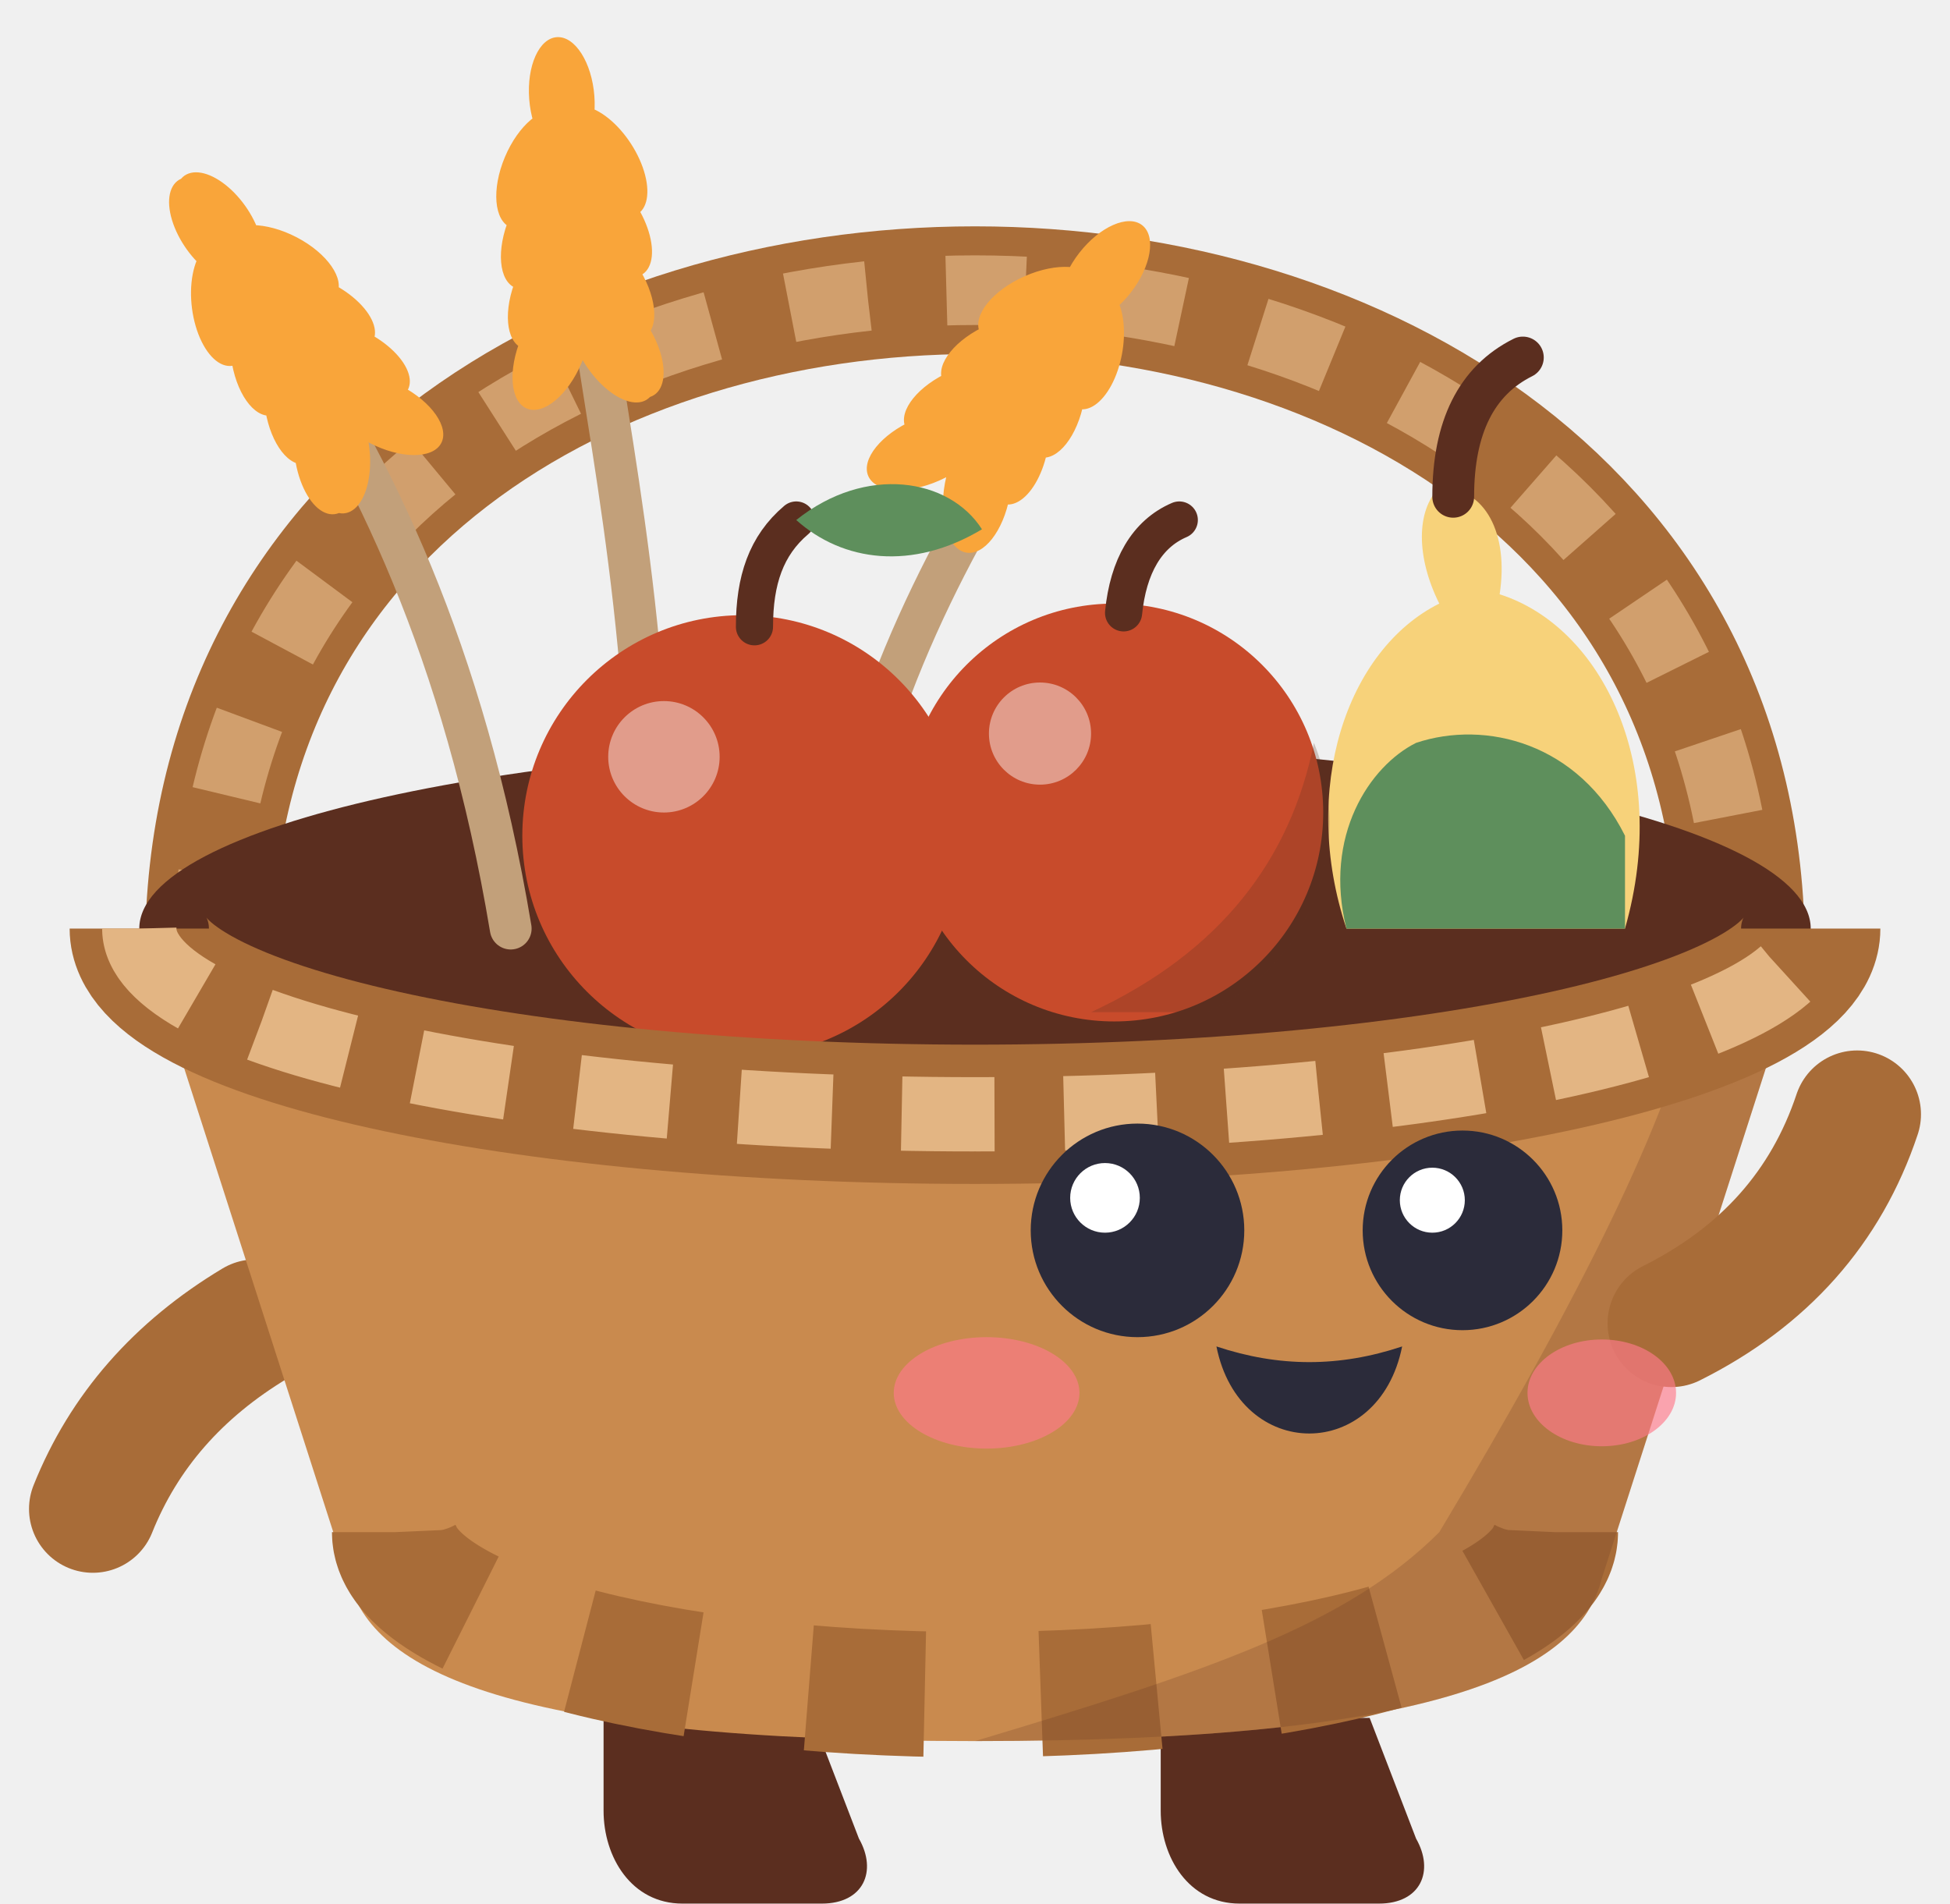
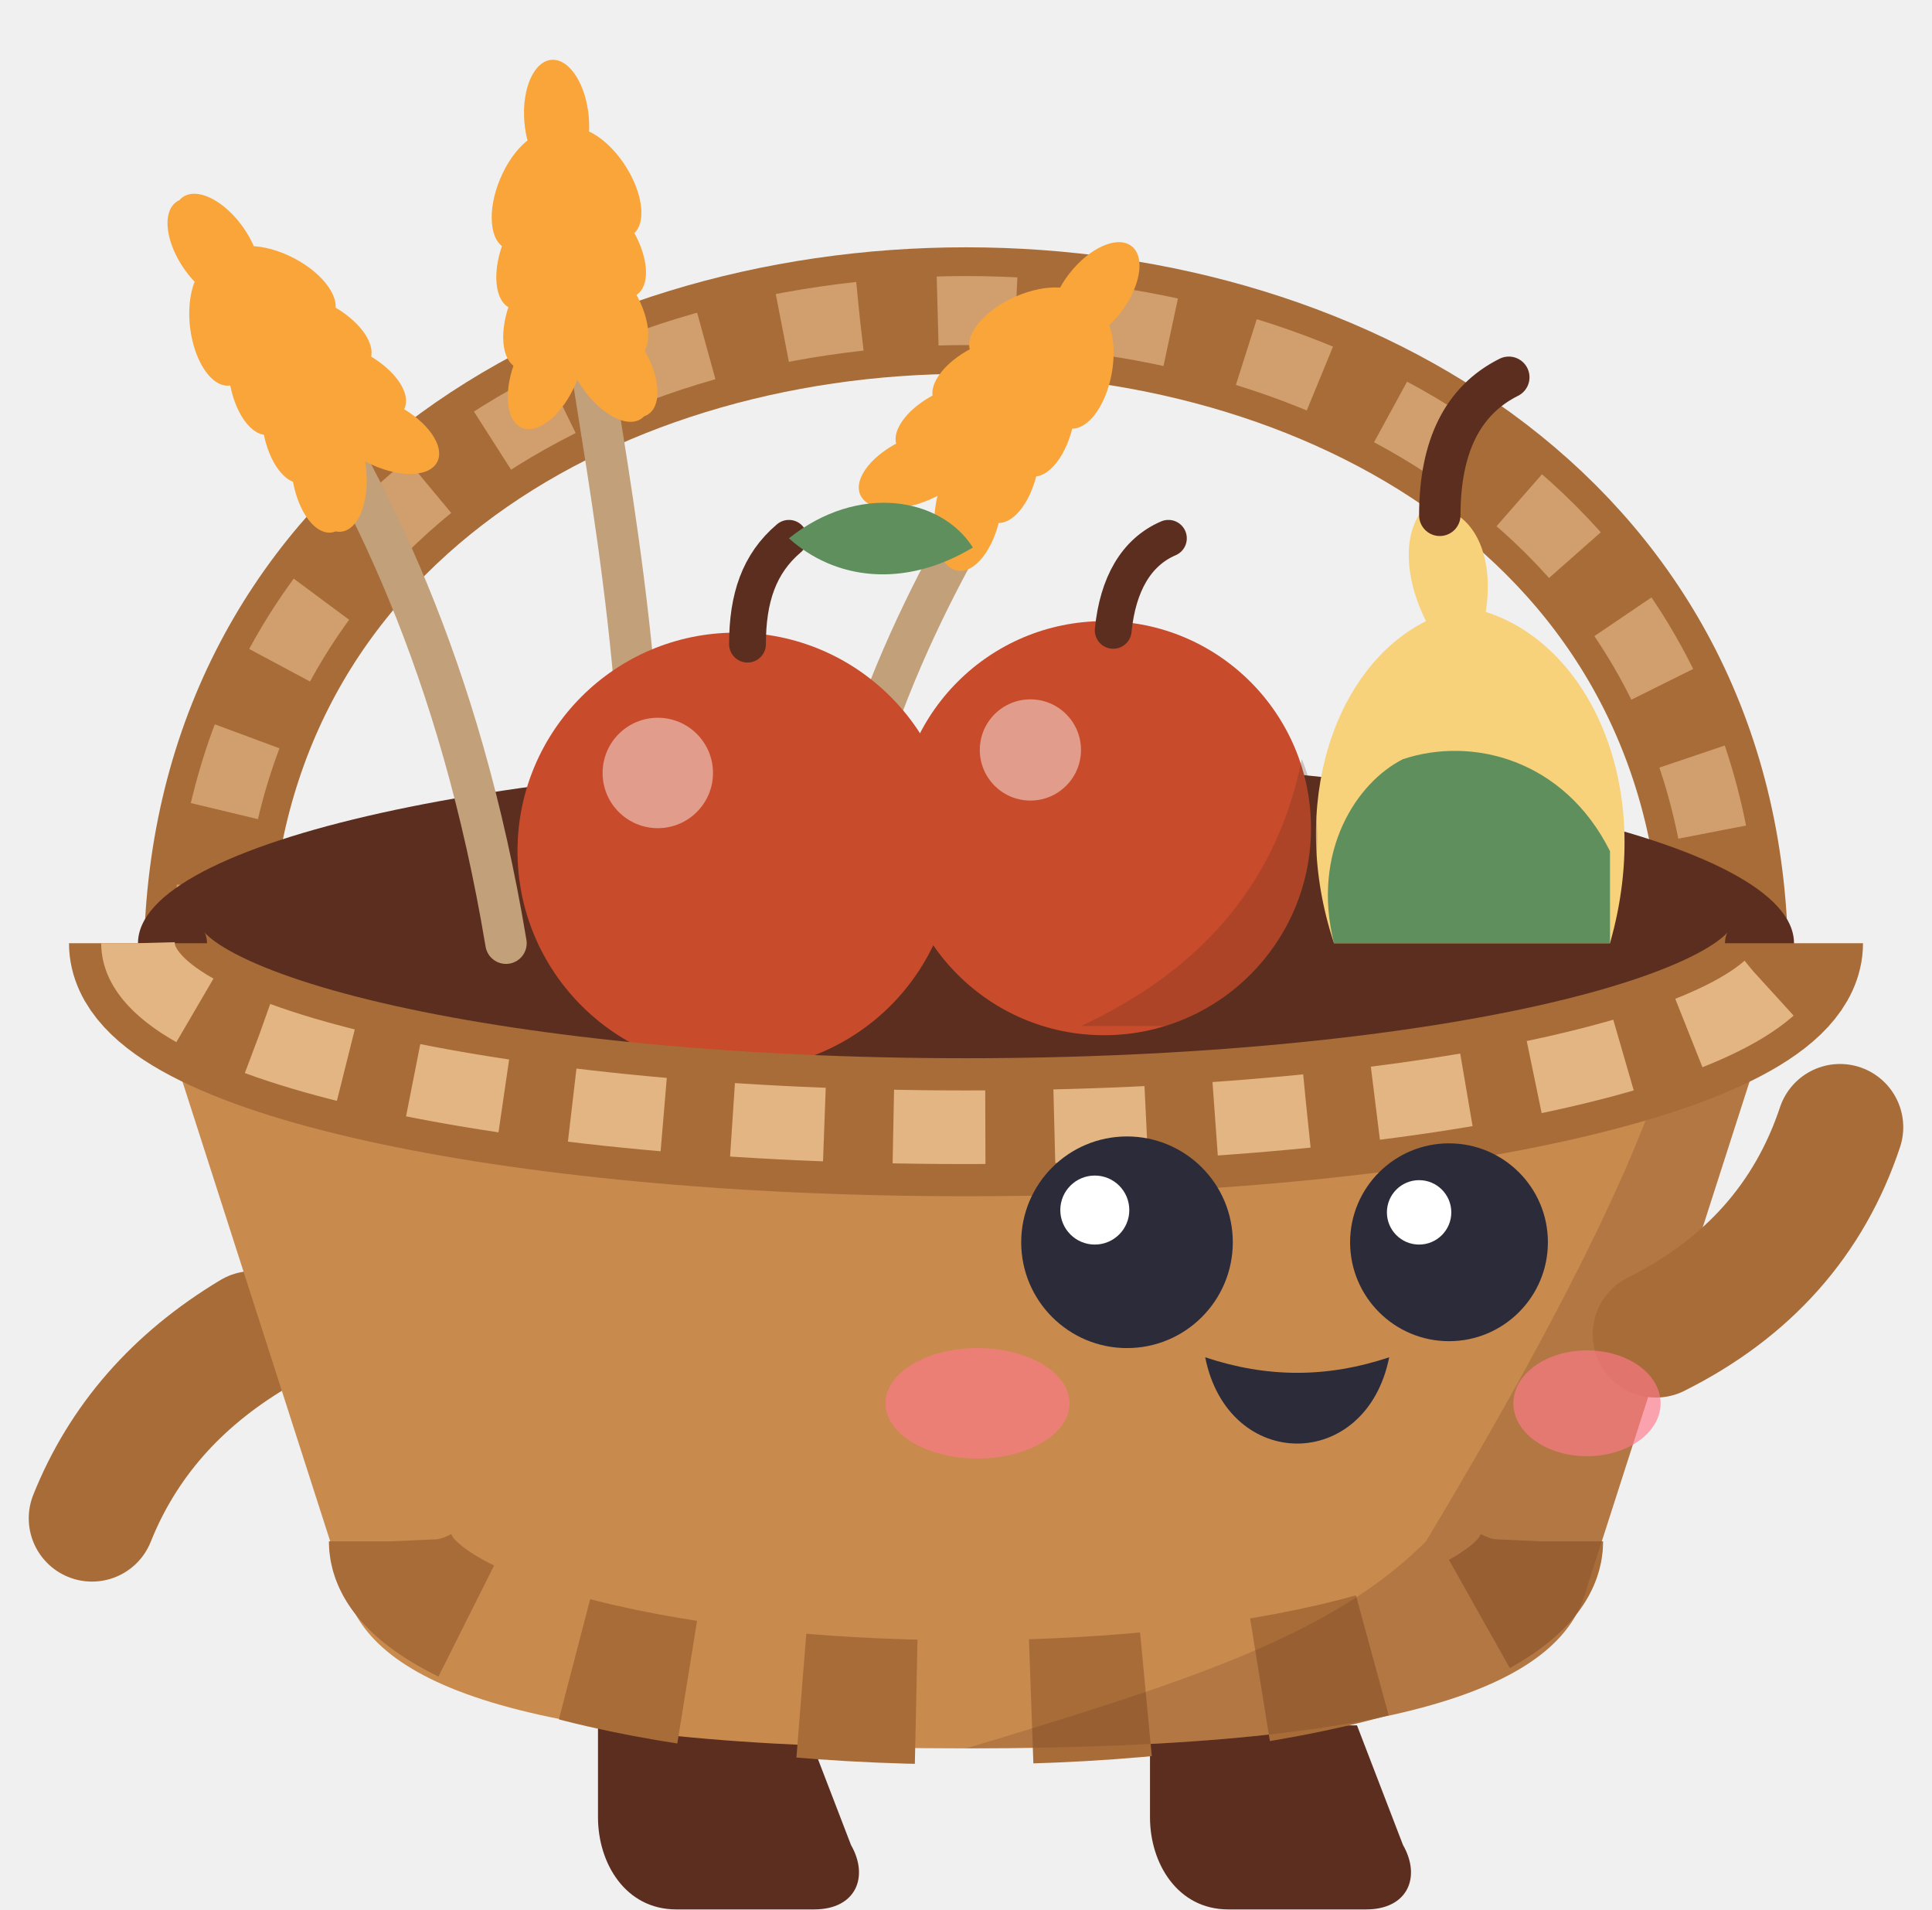
- <svg xmlns="http://www.w3.org/2000/svg" viewBox="8 0 84 82">
+ <svg xmlns="http://www.w3.org/2000/svg" viewBox="8 -1 84 83">
  <path d="M34 74v4c0 2 1.2 4 3.4 4h6c1.8 0 2.4-1.4 1.6-2.8L43 74ZM58 74v4c0 2 1.2 4 3.4 4h6c1.8 0 2.4-1.4 1.6-2.8L67 74Z" fill="#5B2E1F" />
  <path d="M19 57Q14 60 12 65" fill="none" stroke="#a86c38" stroke-width="5.5" stroke-linecap="round" />
  <path d="M17 41C17 3 83 3 83 41" fill="none" stroke="#a86c38" stroke-width="5.5" />
  <path d="M17 41C17 3 83 3 83 41" fill="none" stroke="#e3b583" stroke-width="3" stroke-dasharray="3.4 3.4" opacity="0.7" />
  <ellipse cx="50" cy="40" rx="36" ry="8" fill="#5B2E1F" />
  <path d="M30 40C28 28 24 20 20 14M36 38C36 26 34 18 33 10M44 38C46 28 50 22 53 17" fill="none" stroke="#C2A07A" stroke-width="1.8" stroke-linecap="round" />
  <path d="M15.8 7.7A2.6 1.4 55 1 0 18.8 11.9A2.6 1.4 55 1 0 15.8 7.7ZM17.7 10.2A2.7 1.4 27 1 0 22.5 12.7A2.7 1.4 27 1 0 17.7 10.2ZM17.5 10.4A2.7 1.4 83 1 0 18.2 15.7A2.7 1.4 83 1 0 17.5 10.4ZM19.2 12.4A2.7 1.4 27 1 0 24 14.8A2.7 1.4 27 1 0 19.2 12.4ZM19 12.5A2.7 1.4 83 1 0 19.7 17.9A2.7 1.4 83 1 0 19 12.5ZM20.7 14.5A2.7 1.4 27 1 0 25.5 16.9A2.7 1.4 27 1 0 20.7 14.5ZM20.5 14.6A2.7 1.4 83 1 0 21.1 20A2.7 1.4 83 1 0 20.5 14.6ZM22.2 16.6A2.7 1.4 27 1 0 27 19.1A2.7 1.4 27 1 0 22.2 16.6ZM22 16.8A2.7 1.4 83 1 0 22.6 22.1A2.7 1.4 83 1 0 22 16.8ZM32 1.6A2.6 1.4 85 1 0 32.4 6.8A2.6 1.4 85 1 0 32 1.6ZM32.4 4.8A2.7 1.4 57 1 0 35.3 9.3A2.7 1.4 57 1 0 32.4 4.8ZM32.1 4.8A2.7 1.4 113 1 0 30 9.8A2.7 1.4 113 1 0 32.1 4.8ZM32.6 7.4A2.7 1.4 57 1 0 35.5 11.9A2.7 1.4 57 1 0 32.6 7.4ZM32.3 7.4A2.7 1.4 113 1 0 30.2 12.4A2.7 1.4 113 1 0 32.3 7.4ZM32.8 10A2.7 1.4 57 1 0 35.8 14.5A2.7 1.4 57 1 0 32.8 10ZM32.6 10A2.7 1.4 113 1 0 30.5 15A2.7 1.4 113 1 0 32.6 10ZM33.1 12.6A2.7 1.4 57 1 0 36 17.1A2.7 1.4 57 1 0 33.1 12.6ZM32.8 12.6A2.7 1.4 113 1 0 30.7 17.6A2.7 1.4 113 1 0 32.8 12.6ZM57.2 9.7A2.6 1.4 128 1 0 54 13.8A2.6 1.4 128 1 0 57.2 9.7ZM55.4 12.3A2.7 1.4 100 1 0 54.4 17.6A2.7 1.4 100 1 0 55.4 12.3ZM55.2 12.1A2.7 1.4 156 1 0 50.2 14.3A2.7 1.4 156 1 0 55.2 12.1ZM53.8 14.3A2.7 1.4 100 1 0 52.8 19.7A2.7 1.4 100 1 0 53.8 14.3ZM53.6 14.2A2.7 1.4 156 1 0 48.6 16.4A2.7 1.4 156 1 0 53.6 14.2ZM52.2 16.4A2.7 1.4 100 1 0 51.2 21.7A2.7 1.4 100 1 0 52.2 16.4ZM52 16.2A2.7 1.4 156 1 0 47 18.4A2.7 1.4 156 1 0 52 16.2ZM50.6 18.4A2.7 1.4 100 1 0 49.6 23.8A2.7 1.4 100 1 0 50.6 18.4ZM50.4 18.3A2.7 1.4 156 1 0 45.4 20.5A2.7 1.4 156 1 0 50.4 18.3Z" fill="#F9A53A" />
  <path d="M66 40c-2-6 0-12 4-14c-1-2-1-4 0-5c2 0 3 2 2.6 4.6C77 27 80 33 78 40Z" fill="#F7D27A" />
  <path d="M66 40c-1-4 1-7 3-8c3-1 7 0 9 4l0 4Z" fill="#5E8F5C" />
  <path d="M70.6 21.4c0-3 1-5 3-6" fill="none" stroke="#5B2E1F" stroke-width="1.8" stroke-linecap="round" />
  <circle cx="40" cy="36" r="9.5" fill="#C84B2B" />
  <circle cx="56" cy="35" r="9" fill="#C84B2B" />
  <path d="M60 43.6a9 9 0 0 0 4.6-11.6c-1 5-4 9-9.6 11.6Z" fill="#5B2E1F" opacity="0.25" />
  <circle cx="36.6" cy="32.6" r="2.4" fill="#ffffff" opacity="0.45" />
  <circle cx="52.8" cy="31.6" r="2.2" fill="#ffffff" opacity="0.45" />
  <path d="M40.5 27c0-2 .5-3.5 1.8-4.6M56.4 26.4c.2-2 1-3.4 2.4-4" fill="none" stroke="#5B2E1F" stroke-width="1.6" stroke-linecap="round" />
  <path d="M42.3 22.4c3-2.4 6.6-1.8 8 .4c-3 1.8-6 1.4-8-.4Z" fill="#5E8F5C" />
  <path d="M14 40A36 8 0 0 0 86 40L77 68C76 72 70 75 50 75C30 75 24 72 23 68Z" fill="#c98a4e" />
  <path d="M25 66A25 7 0 0 0 75 66" fill="none" stroke="#a86c38" stroke-width="5.4" stroke-dasharray="5 5" stroke-dashoffset="0" />
  <path d="M86 40L77 68C76 72 70 75 50 75C60 72 66 70 70 66C76 56 80 48 81 43Z" fill="#5B2E1F" opacity="0.2" />
  <path d="M14 40A36 8 0 0 0 86 40" fill="none" stroke="#a86c38" stroke-width="6" />
  <path d="M14 40A36 8 0 0 0 86 40" fill="none" stroke="#e3b583" stroke-width="3.2" stroke-dasharray="4 3" />
  <g class="part-arms" style="transform-box: fill-box; transform-origin: 0% 80%">
    <path d="M80 57Q86 54 88 48" fill="none" stroke="#a86c38" stroke-width="5.5" stroke-linecap="round" />
  </g>
  <circle cx="57" cy="53" r="4.6" fill="#2b2b3a" />
  <circle cx="55.6" cy="51.6" r="1.5" fill="#ffffff" />
  <circle cx="71" cy="53" r="4.3" fill="#2b2b3a" />
  <circle cx="69.7" cy="51.7" r="1.4" fill="#ffffff" />
  <ellipse cx="50.5" cy="60" rx="4" ry="2.4" fill="#ff7a8a" opacity="0.65" />
  <ellipse cx="77" cy="60" rx="3.2" ry="2.3" fill="#ff7a8a" opacity="0.65" />
  <path d="M60.4 58C61.4 63 67.4 63 68.4 58C65.7 58.9 63.1 58.9 60.4 58Z" fill="#2b2b3a" />
</svg>
